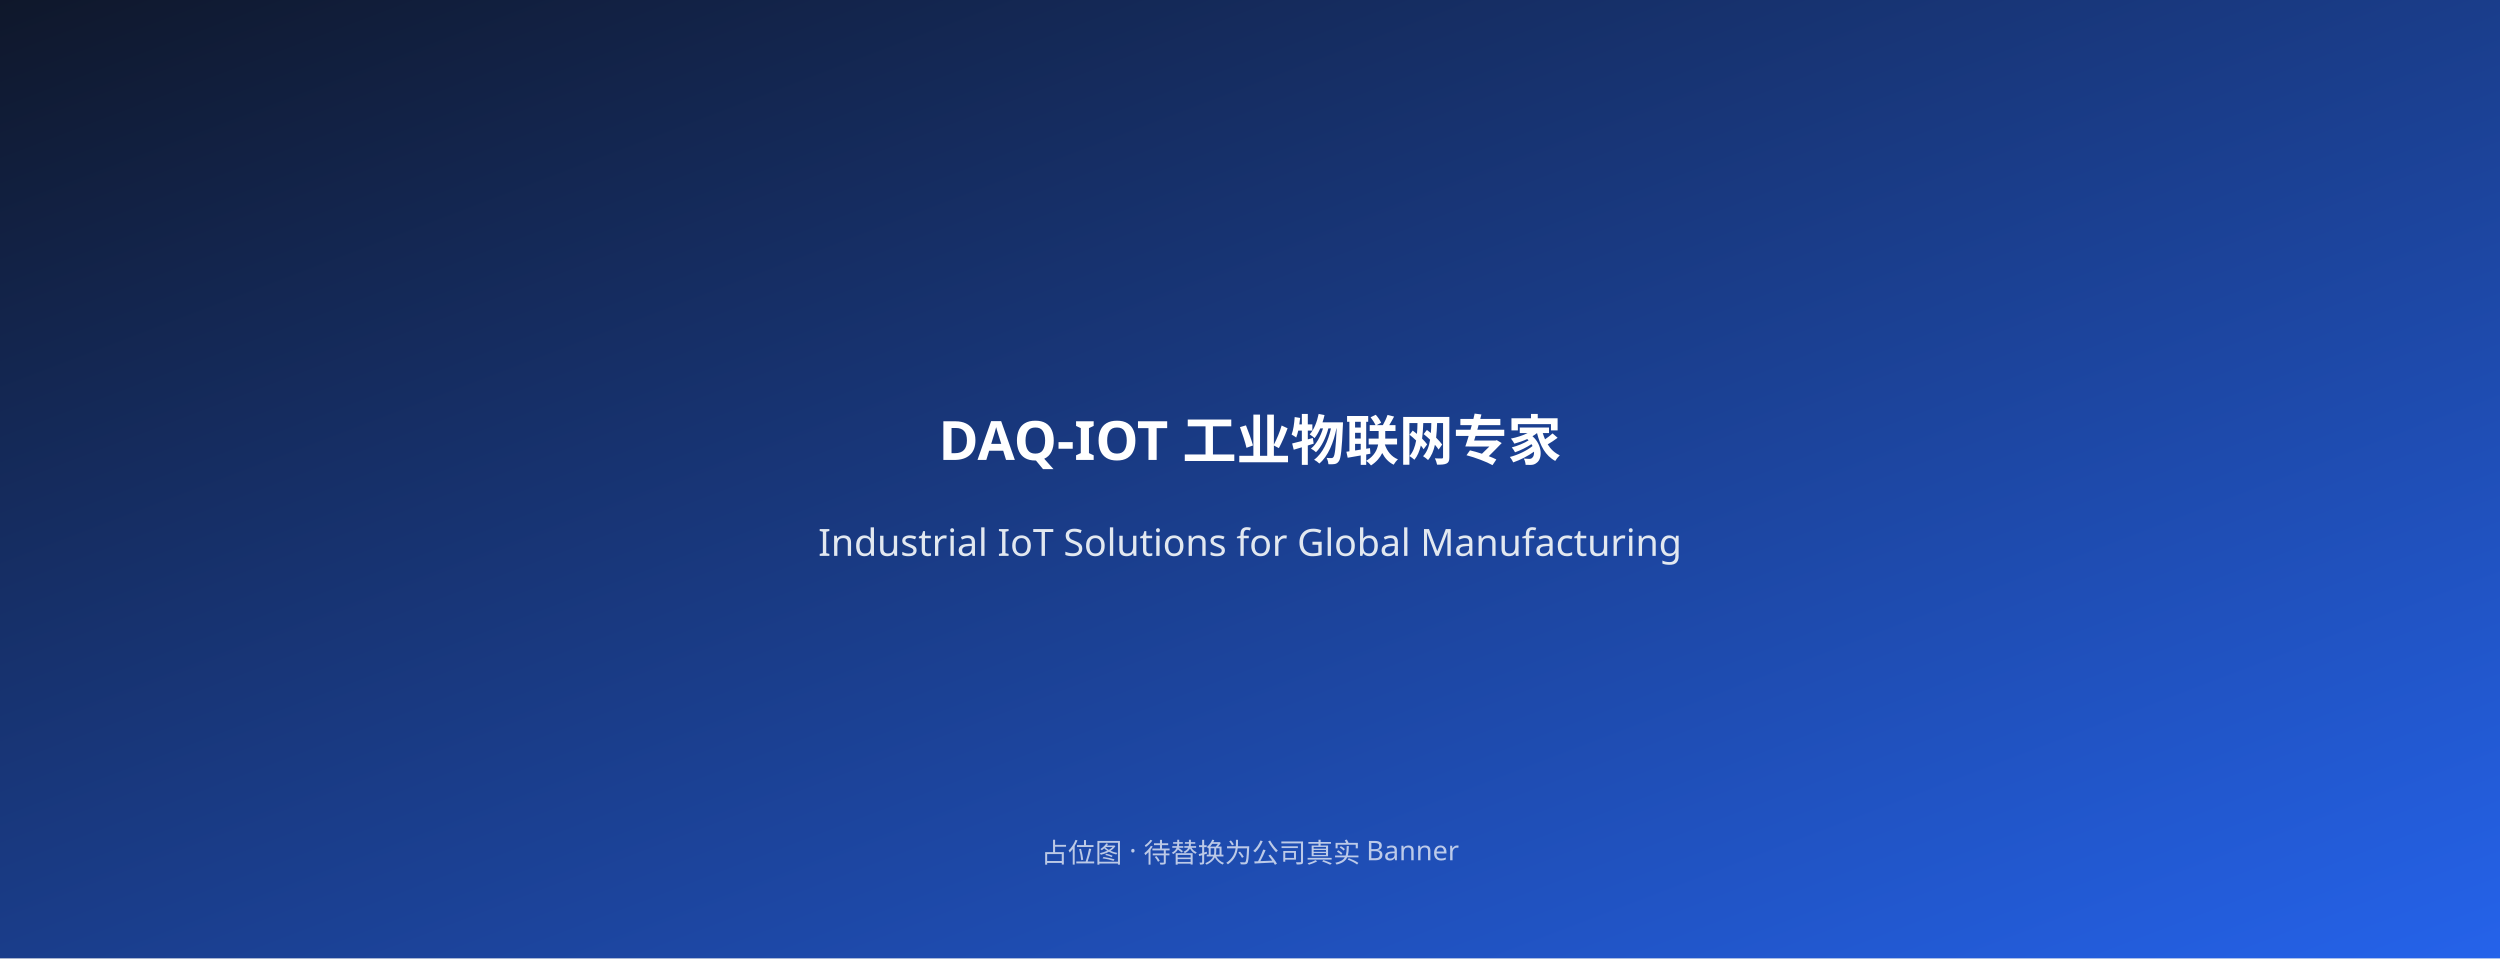
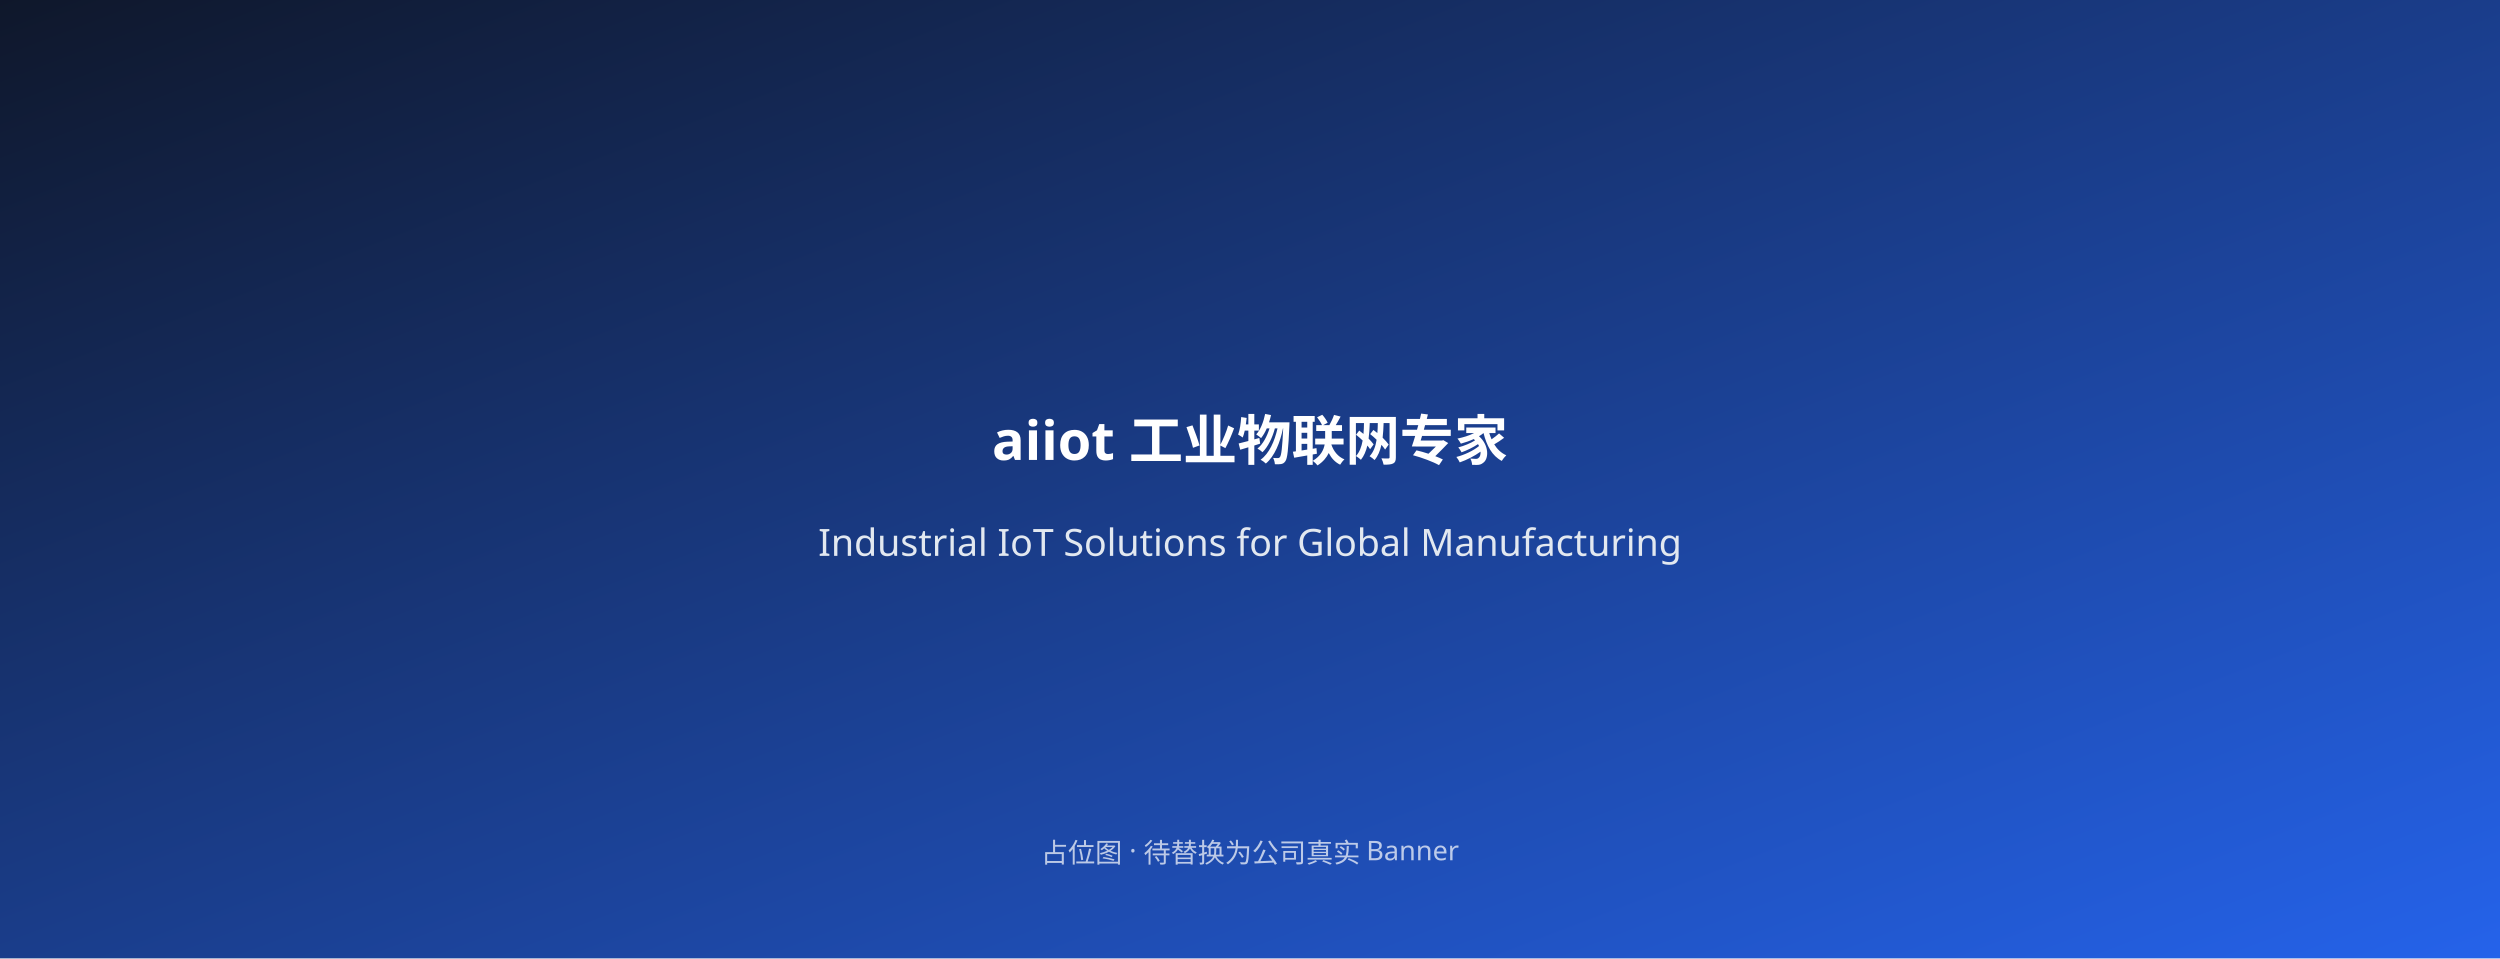
<svg xmlns="http://www.w3.org/2000/svg" width="1200" height="460" viewBox="0 0 1200 460">
  <defs>
    <linearGradient id="g" x1="0" y1="0" x2="1" y2="1">
      <stop offset="0%" stop-color="#0f172a" />
      <stop offset="100%" stop-color="#2563eb" />
    </linearGradient>
  </defs>
  <rect width="1200" height="460" fill="url(#g)" />
-   <text x="50%" y="46%" fill="#ffffff" font-family="Microsoft YaHei, SimHei, sans-serif" font-size="26" font-weight="bold" text-anchor="middle" dominant-baseline="middle">DAQ-IOT 工业物联网专家</text>
+   <text x="50%" y="46%" fill="#ffffff" font-family="Microsoft YaHei, SimHei, sans-serif" font-size="26" font-weight="bold" text-anchor="middle" dominant-baseline="middle">aiiot 工业物联网专家</text>
  <text x="50%" y="58%" fill="#e2e8f0" font-size="18" text-anchor="middle" font-family="sans-serif">Industrial IoT Solutions for Global Manufacturing</text>
  <text x="50%" y="90%" fill="#ffffff" font-size="13" opacity="0.7" text-anchor="middle" font-family="sans-serif">占位图 · 待替换为公司真实 Banner</text>
</svg>
